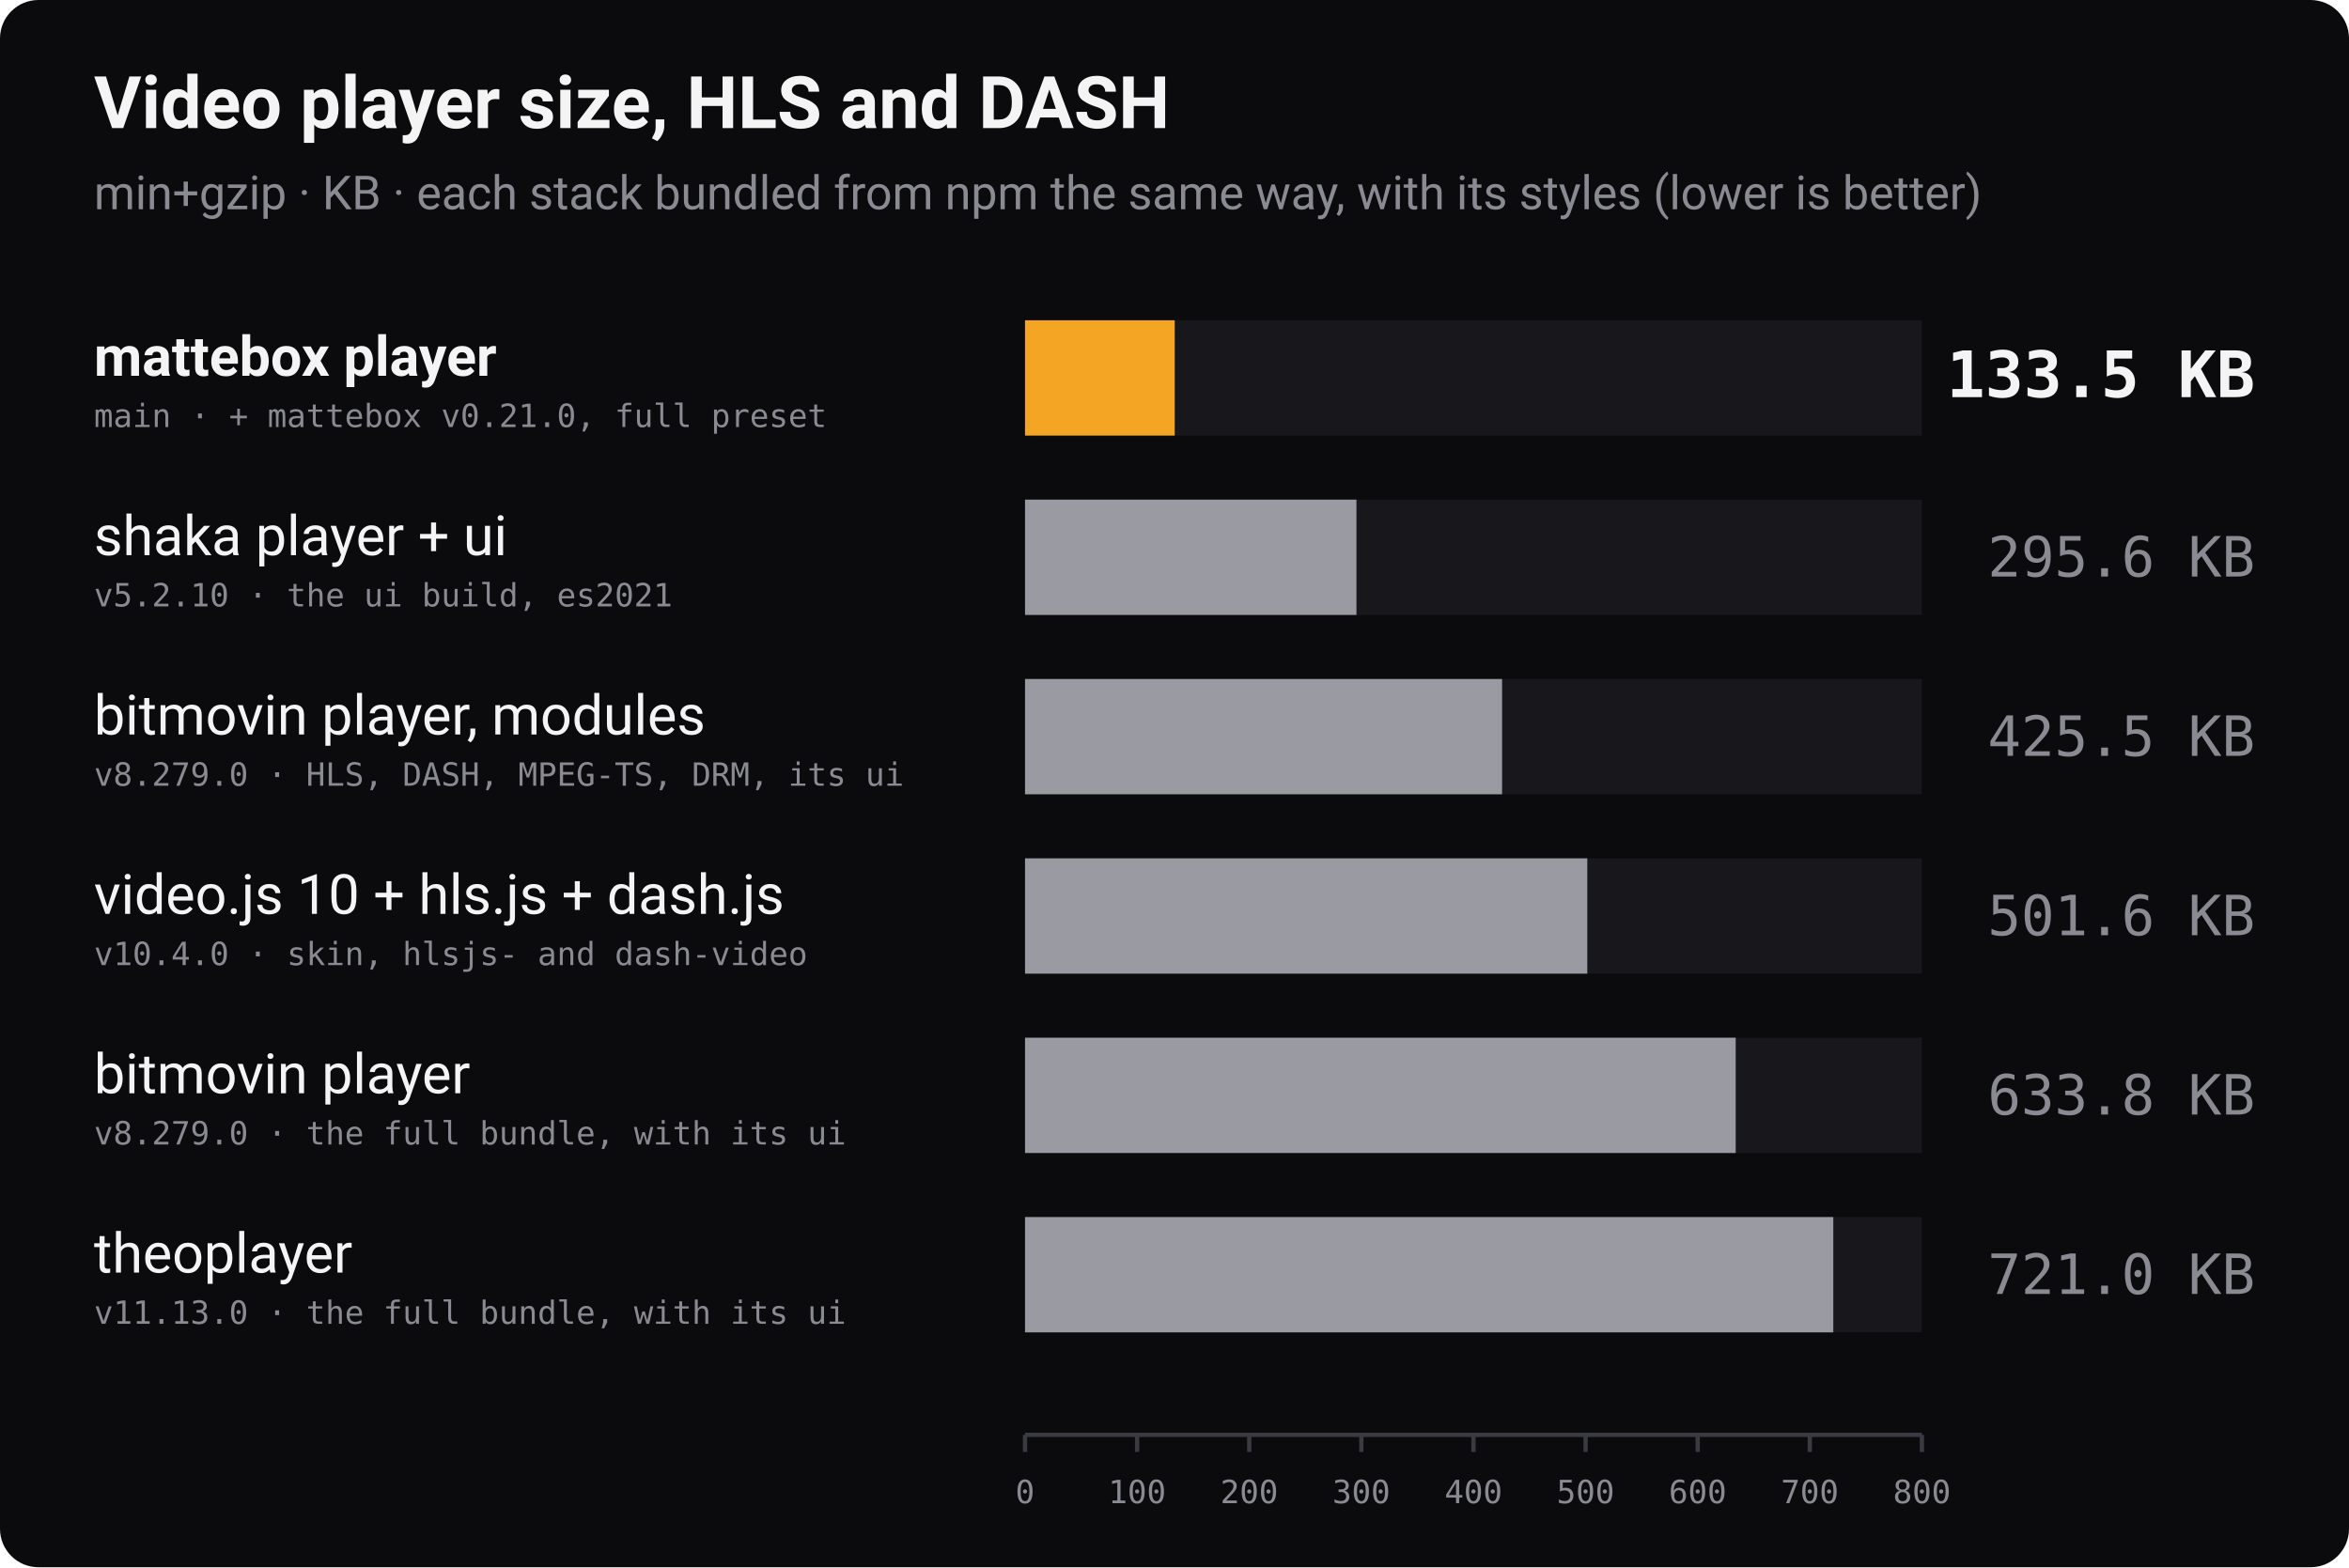
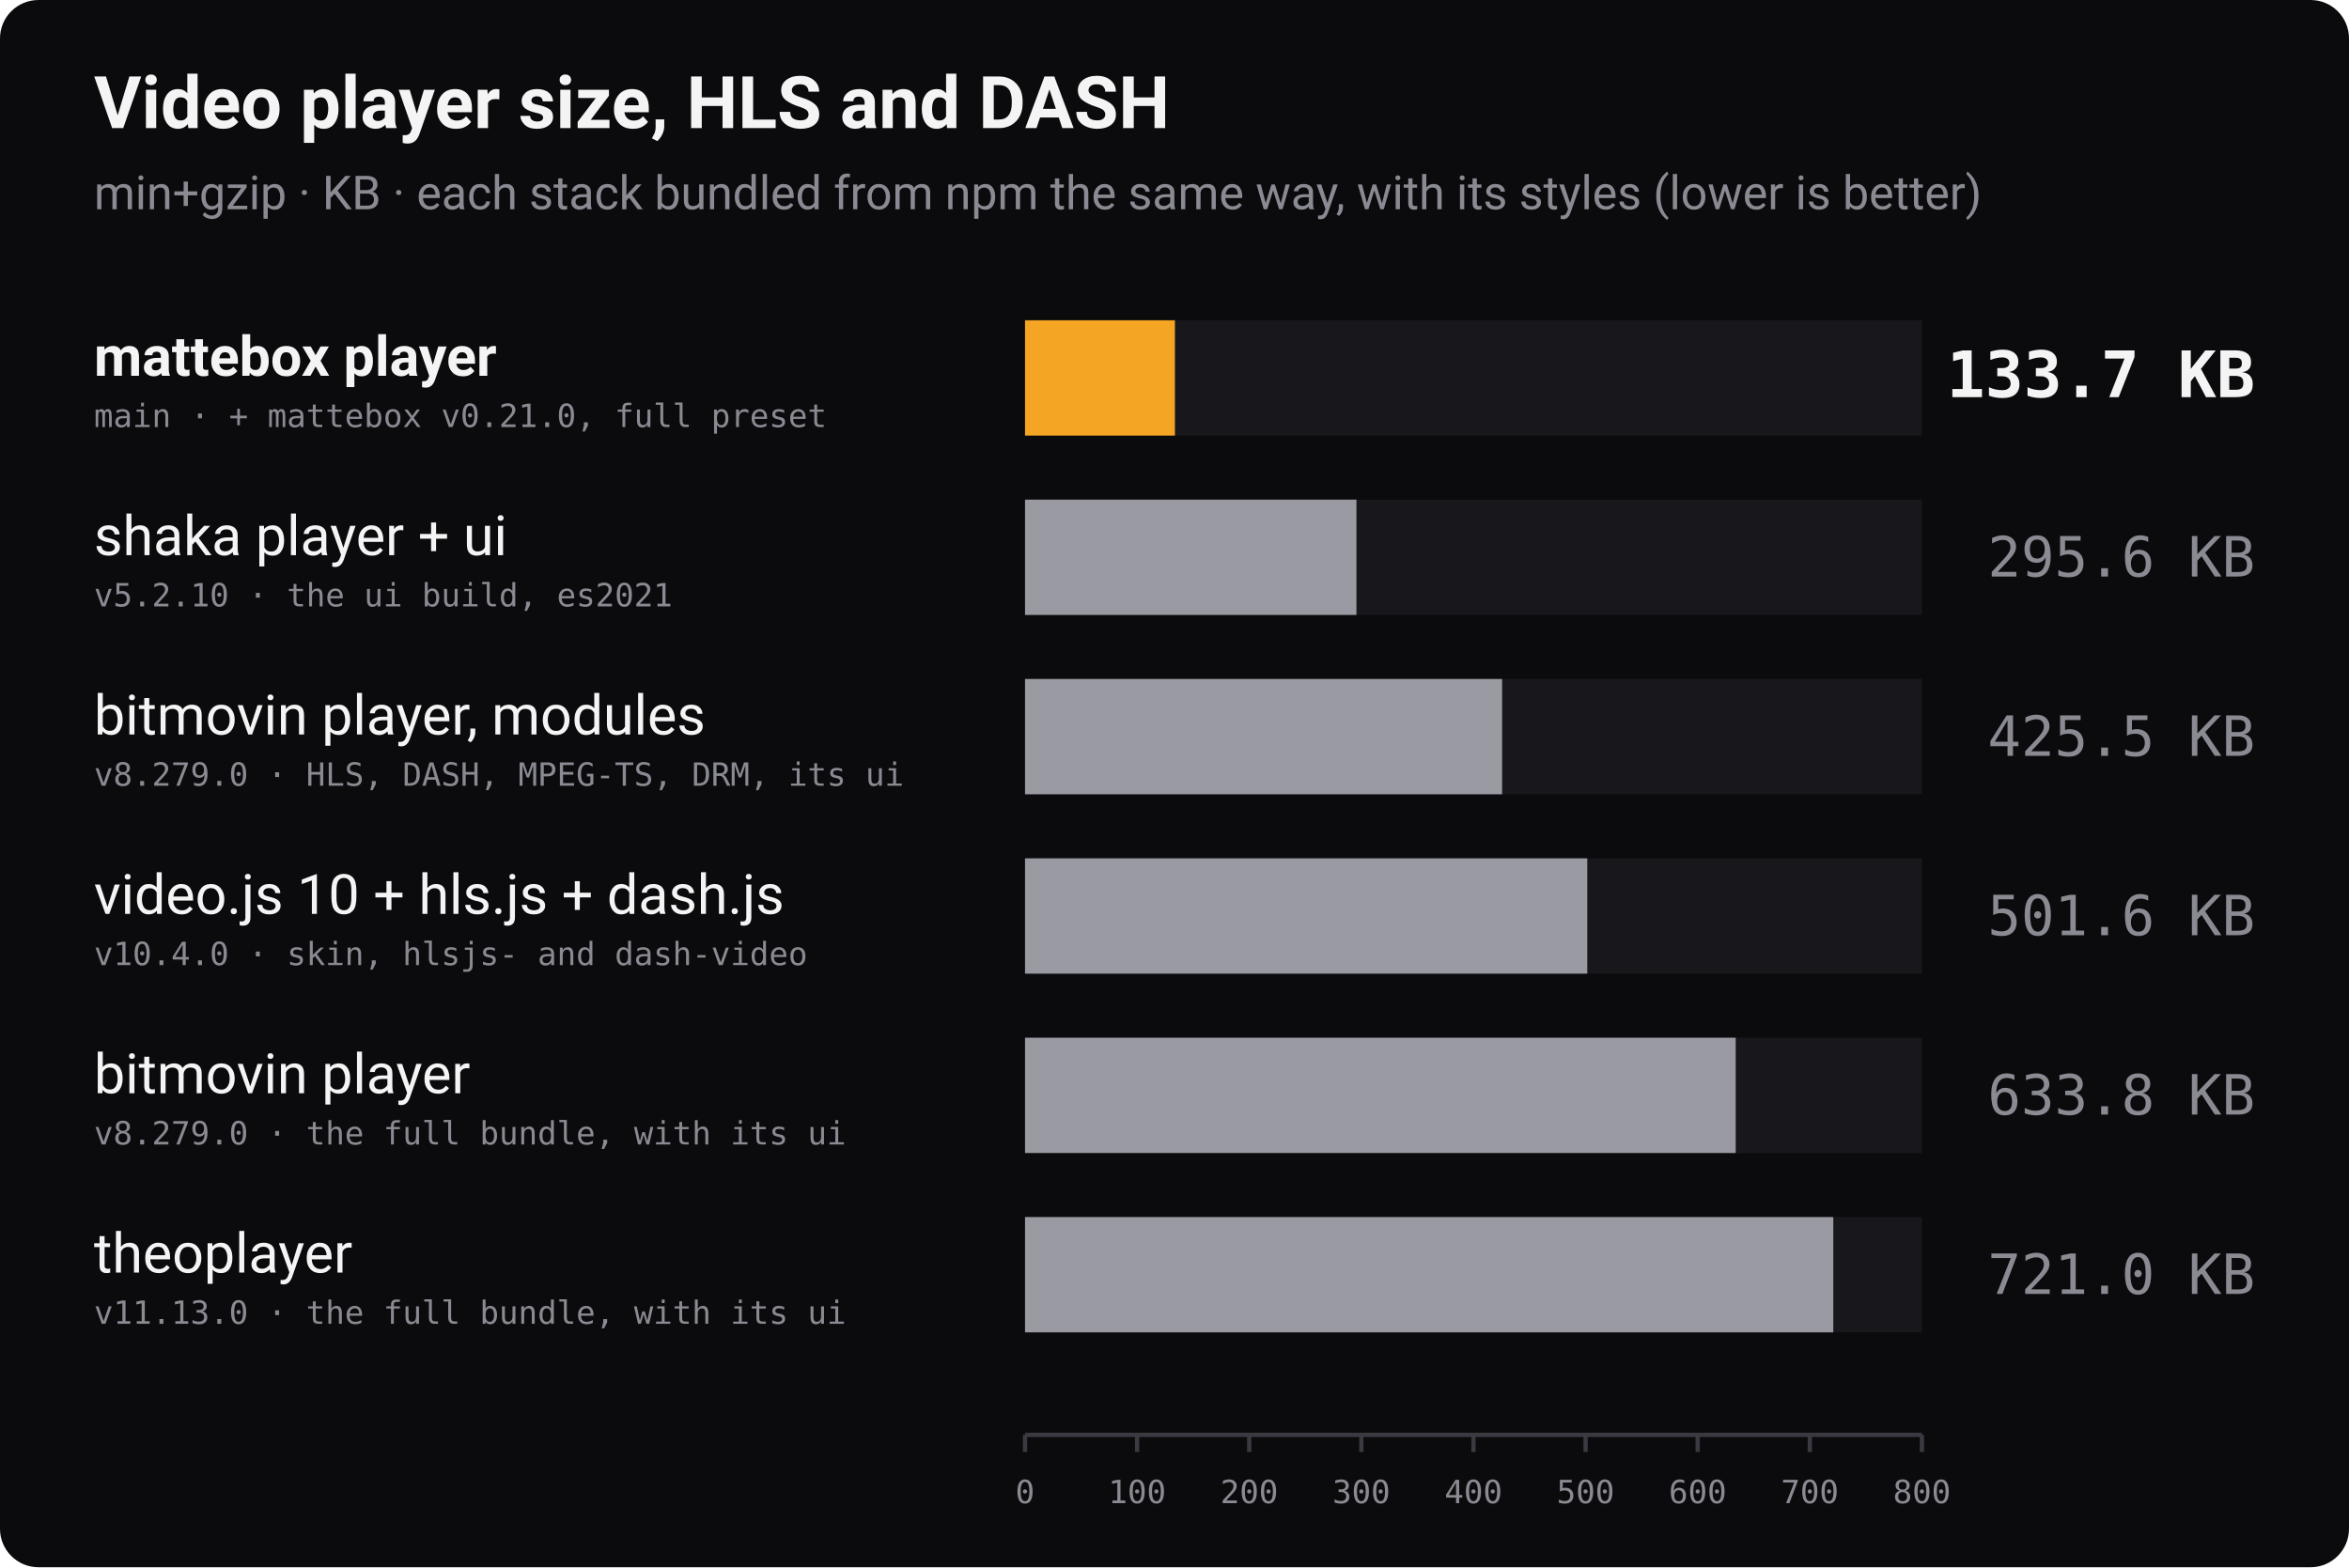
<svg xmlns="http://www.w3.org/2000/svg" width="1100" height="734" viewBox="0 0 1100 734" role="img" aria-label="Bundle size of video players with HLS and DASH playback, min+gzip, lower is better">
  <rect width="1100" height="734" rx="18" fill="#0b0b0d" />
  <text x="44" y="60" font-family="-apple-system, 'Segoe UI', Roboto, Helvetica, Arial, sans-serif" font-size="34" font-weight="700" fill="#f4f4f5">Video player size, HLS and DASH</text>
  <text x="44" y="98" font-family="-apple-system, 'Segoe UI', Roboto, Helvetica, Arial, sans-serif" font-size="22" fill="#8a8a93">min+gzip · KB · each stack bundled from npm the same way, with its styles (lower is better)</text>
  <text x="44" y="176" font-family="-apple-system, 'Segoe UI', Roboto, Helvetica, Arial, sans-serif" font-size="26" font-weight="700" fill="#f4f4f5">mattebox player</text>
  <text x="44" y="200" font-family="ui-monospace, 'SF Mono', Menlo, Consolas, monospace" font-size="15" fill="#8a8a93">main · + mattebox v0.21.0, full preset</text>
  <rect x="480" y="150" width="420" height="54" fill="#18181c" />
-   <rect x="480" y="150" width="70.1" height="54" fill="#f5a524" />
-   <text x="1056" y="186" text-anchor="end" font-family="ui-monospace, 'SF Mono', Menlo, Consolas, monospace" font-size="30" font-weight="700" fill="#f4f4f5">133.5 KB</text>
+   <rect x="480" y="150" width="70.2" height="54" fill="#f5a524" />
+   <text x="1056" y="186" text-anchor="end" font-family="ui-monospace, 'SF Mono', Menlo, Consolas, monospace" font-size="30" font-weight="700" fill="#f4f4f5">133.7 KB</text>
  <text x="44" y="260" font-family="-apple-system, 'Segoe UI', Roboto, Helvetica, Arial, sans-serif" font-size="26" font-weight="400" fill="#f4f4f5">shaka player + ui</text>
  <text x="44" y="284" font-family="ui-monospace, 'SF Mono', Menlo, Consolas, monospace" font-size="15" fill="#8a8a93">v5.2.10 · the ui build, es2021</text>
  <rect x="480" y="234" width="420" height="54" fill="#18181c" />
  <rect x="480" y="234" width="155.2" height="54" fill="#9a9aa2" />
  <text x="1056" y="270" text-anchor="end" font-family="ui-monospace, 'SF Mono', Menlo, Consolas, monospace" font-size="26" font-weight="400" fill="#8a8a93">295.6 KB</text>
  <text x="44" y="344" font-family="-apple-system, 'Segoe UI', Roboto, Helvetica, Arial, sans-serif" font-size="26" font-weight="400" fill="#f4f4f5">bitmovin player, modules</text>
  <text x="44" y="368" font-family="ui-monospace, 'SF Mono', Menlo, Consolas, monospace" font-size="15" fill="#8a8a93">v8.279.0 · HLS, DASH, MPEG-TS, DRM, its ui</text>
  <rect x="480" y="318" width="420" height="54" fill="#18181c" />
  <rect x="480" y="318" width="223.4" height="54" fill="#9a9aa2" />
  <text x="1056" y="354" text-anchor="end" font-family="ui-monospace, 'SF Mono', Menlo, Consolas, monospace" font-size="26" font-weight="400" fill="#8a8a93">425.5 KB</text>
  <text x="44" y="428" font-family="-apple-system, 'Segoe UI', Roboto, Helvetica, Arial, sans-serif" font-size="26" font-weight="400" fill="#f4f4f5">video.js 10 + hls.js + dash.js</text>
  <text x="44" y="452" font-family="ui-monospace, 'SF Mono', Menlo, Consolas, monospace" font-size="15" fill="#8a8a93">v10.4.0 · skin, hlsjs- and dash-video</text>
  <rect x="480" y="402" width="420" height="54" fill="#18181c" />
  <rect x="480" y="402" width="263.3" height="54" fill="#9a9aa2" />
  <text x="1056" y="438" text-anchor="end" font-family="ui-monospace, 'SF Mono', Menlo, Consolas, monospace" font-size="26" font-weight="400" fill="#8a8a93">501.6 KB</text>
  <text x="44" y="512" font-family="-apple-system, 'Segoe UI', Roboto, Helvetica, Arial, sans-serif" font-size="26" font-weight="400" fill="#f4f4f5">bitmovin player</text>
  <text x="44" y="536" font-family="ui-monospace, 'SF Mono', Menlo, Consolas, monospace" font-size="15" fill="#8a8a93">v8.279.0 · the full bundle, with its ui</text>
  <rect x="480" y="486" width="420" height="54" fill="#18181c" />
  <rect x="480" y="486" width="332.8" height="54" fill="#9a9aa2" />
  <text x="1056" y="522" text-anchor="end" font-family="ui-monospace, 'SF Mono', Menlo, Consolas, monospace" font-size="26" font-weight="400" fill="#8a8a93">633.8 KB</text>
  <text x="44" y="596" font-family="-apple-system, 'Segoe UI', Roboto, Helvetica, Arial, sans-serif" font-size="26" font-weight="400" fill="#f4f4f5">theoplayer</text>
  <text x="44" y="620" font-family="ui-monospace, 'SF Mono', Menlo, Consolas, monospace" font-size="15" fill="#8a8a93">v11.13.0 · the full bundle, with its ui</text>
  <rect x="480" y="570" width="420" height="54" fill="#18181c" />
  <rect x="480" y="570" width="378.5" height="54" fill="#9a9aa2" />
  <text x="1056" y="606" text-anchor="end" font-family="ui-monospace, 'SF Mono', Menlo, Consolas, monospace" font-size="26" font-weight="400" fill="#8a8a93">721.0 KB</text>
  <line x1="480" y1="672" x2="900" y2="672" stroke="#3a3a42" stroke-width="2" />
  <line x1="480.0" y1="672" x2="480.0" y2="680" stroke="#3a3a42" stroke-width="2" />
  <text x="480.0" y="704" text-anchor="middle" font-family="ui-monospace, 'SF Mono', Menlo, Consolas, monospace" font-size="15" fill="#8a8a93">0</text>
  <line x1="532.5" y1="672" x2="532.5" y2="680" stroke="#3a3a42" stroke-width="2" />
  <text x="532.5" y="704" text-anchor="middle" font-family="ui-monospace, 'SF Mono', Menlo, Consolas, monospace" font-size="15" fill="#8a8a93">100</text>
  <line x1="585.0" y1="672" x2="585.0" y2="680" stroke="#3a3a42" stroke-width="2" />
  <text x="585.0" y="704" text-anchor="middle" font-family="ui-monospace, 'SF Mono', Menlo, Consolas, monospace" font-size="15" fill="#8a8a93">200</text>
  <line x1="637.5" y1="672" x2="637.5" y2="680" stroke="#3a3a42" stroke-width="2" />
  <text x="637.5" y="704" text-anchor="middle" font-family="ui-monospace, 'SF Mono', Menlo, Consolas, monospace" font-size="15" fill="#8a8a93">300</text>
  <line x1="690.0" y1="672" x2="690.0" y2="680" stroke="#3a3a42" stroke-width="2" />
  <text x="690.0" y="704" text-anchor="middle" font-family="ui-monospace, 'SF Mono', Menlo, Consolas, monospace" font-size="15" fill="#8a8a93">400</text>
  <line x1="742.5" y1="672" x2="742.5" y2="680" stroke="#3a3a42" stroke-width="2" />
  <text x="742.5" y="704" text-anchor="middle" font-family="ui-monospace, 'SF Mono', Menlo, Consolas, monospace" font-size="15" fill="#8a8a93">500</text>
  <line x1="795.0" y1="672" x2="795.0" y2="680" stroke="#3a3a42" stroke-width="2" />
  <text x="795.0" y="704" text-anchor="middle" font-family="ui-monospace, 'SF Mono', Menlo, Consolas, monospace" font-size="15" fill="#8a8a93">600</text>
  <line x1="847.5" y1="672" x2="847.5" y2="680" stroke="#3a3a42" stroke-width="2" />
  <text x="847.5" y="704" text-anchor="middle" font-family="ui-monospace, 'SF Mono', Menlo, Consolas, monospace" font-size="15" fill="#8a8a93">700</text>
  <line x1="900.0" y1="672" x2="900.0" y2="680" stroke="#3a3a42" stroke-width="2" />
  <text x="900.0" y="704" text-anchor="middle" font-family="ui-monospace, 'SF Mono', Menlo, Consolas, monospace" font-size="15" fill="#8a8a93">800</text>
</svg>
